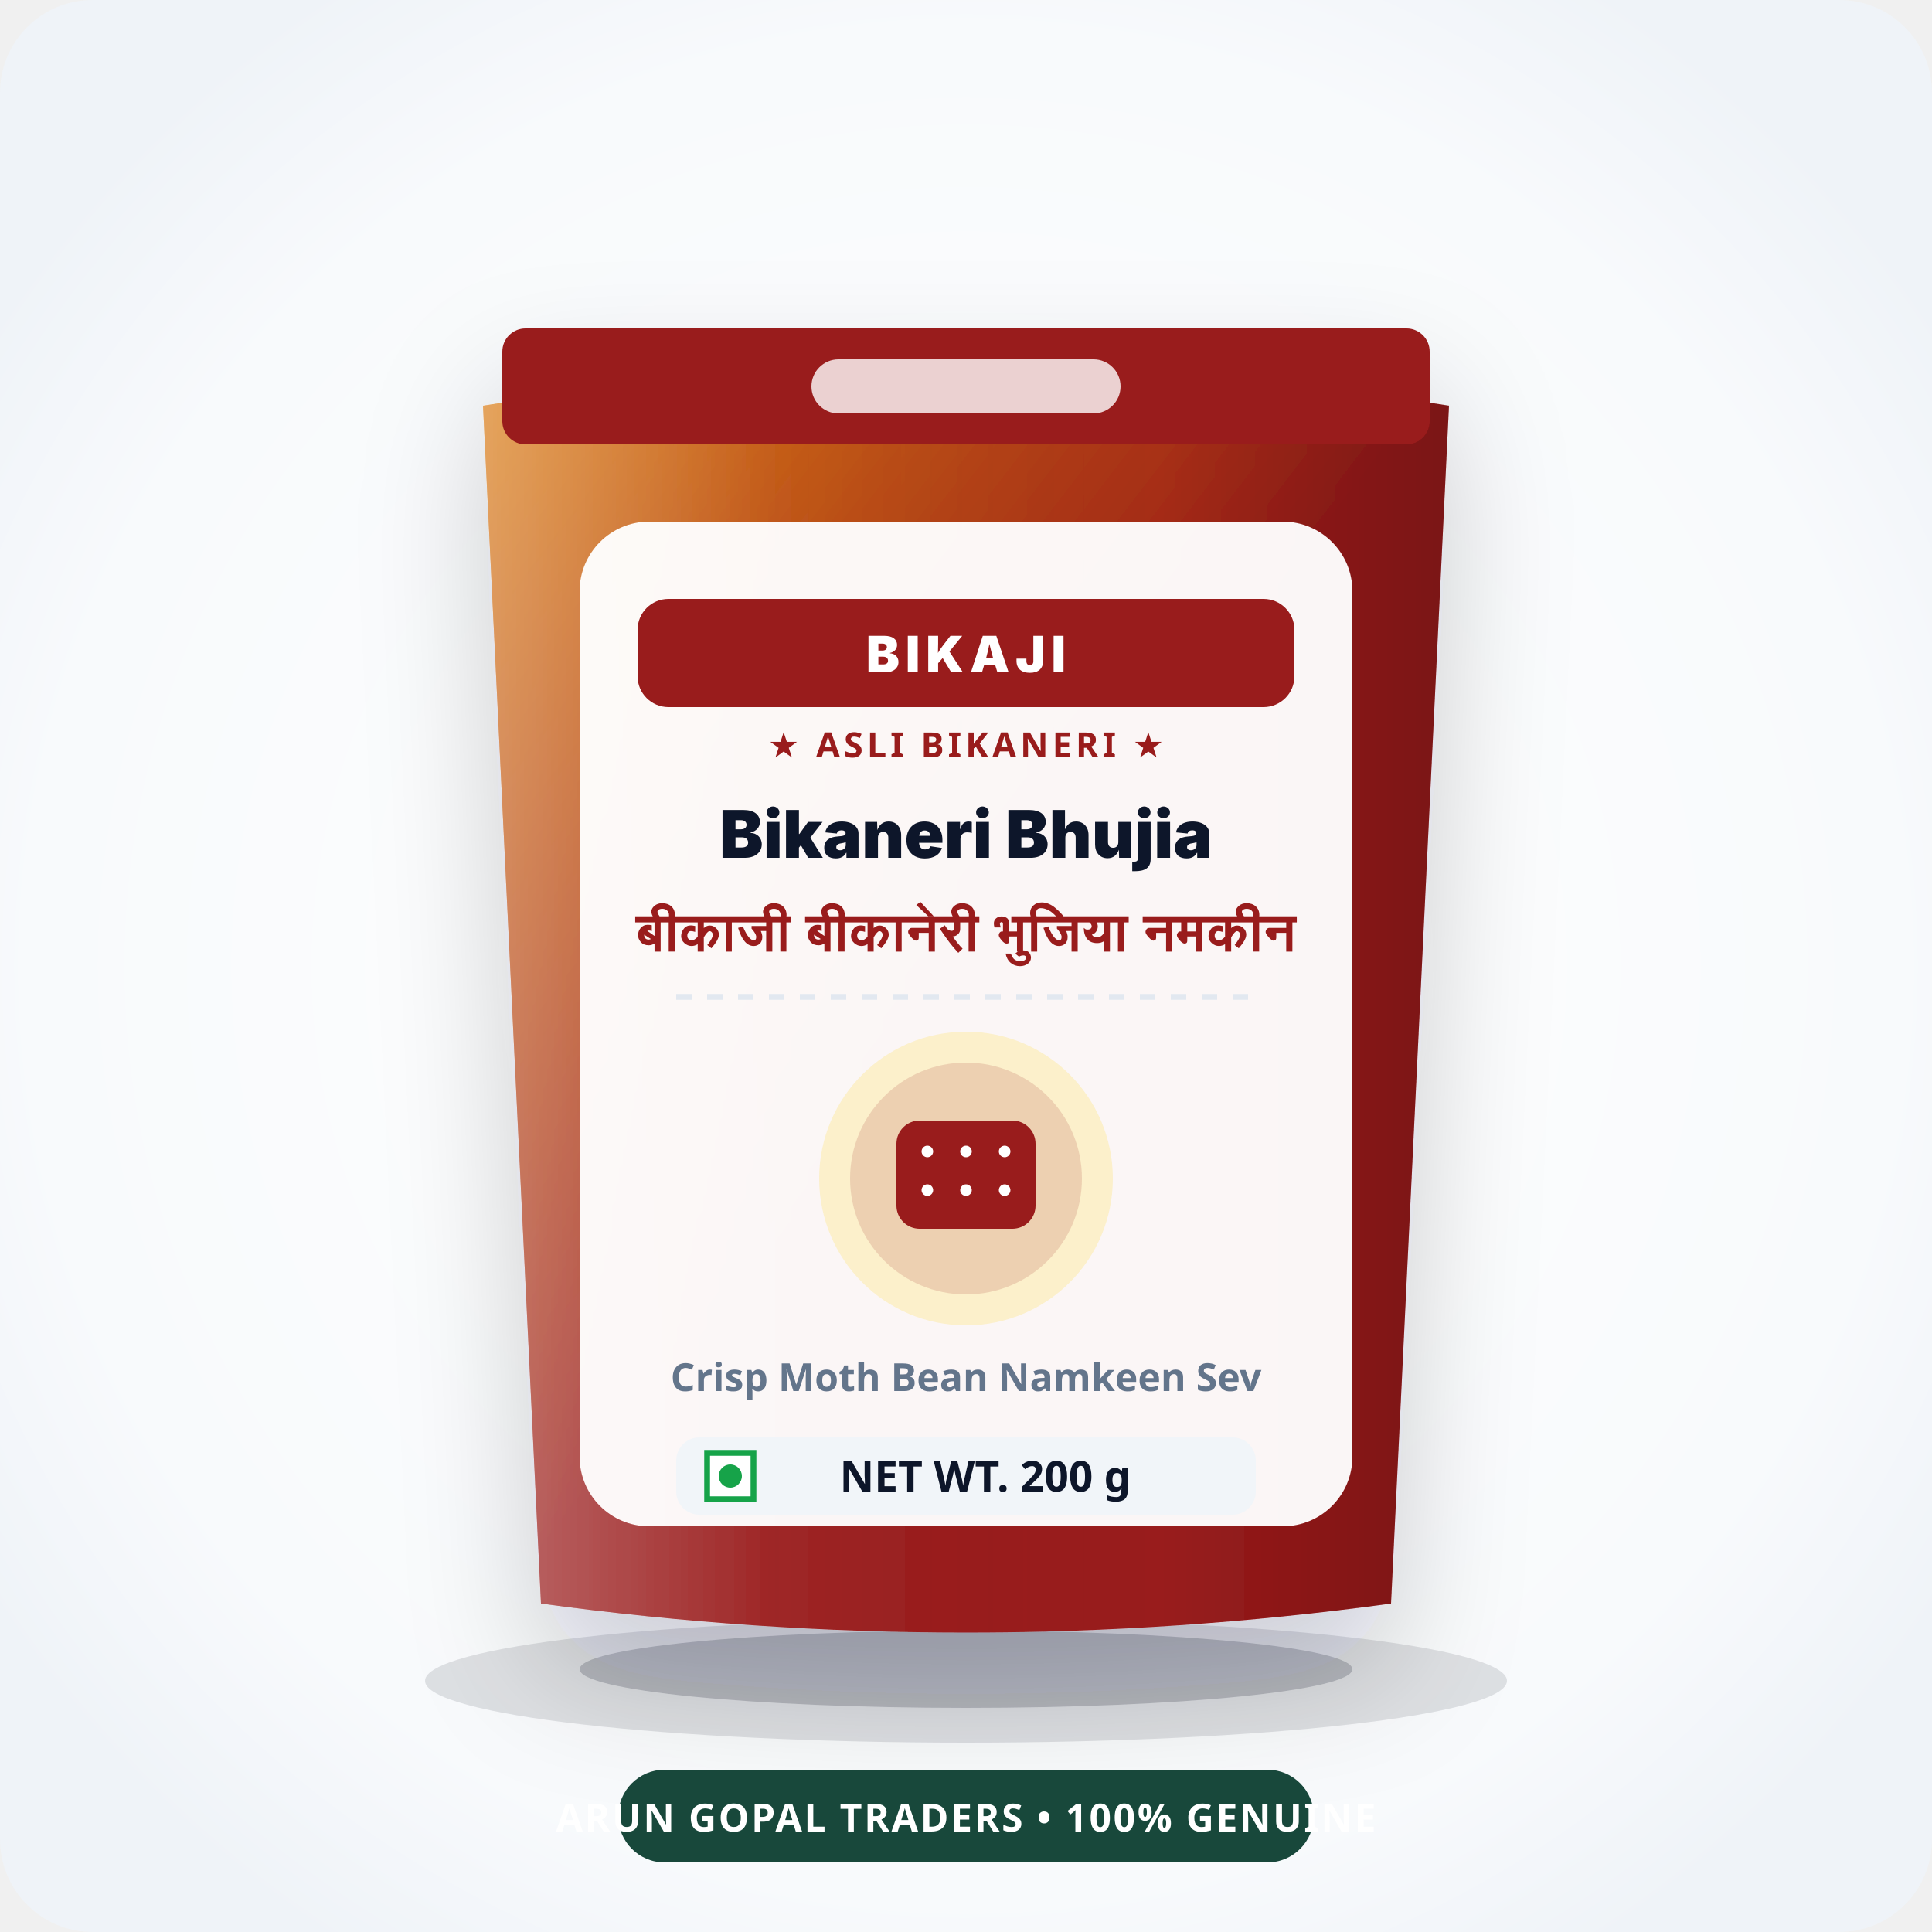
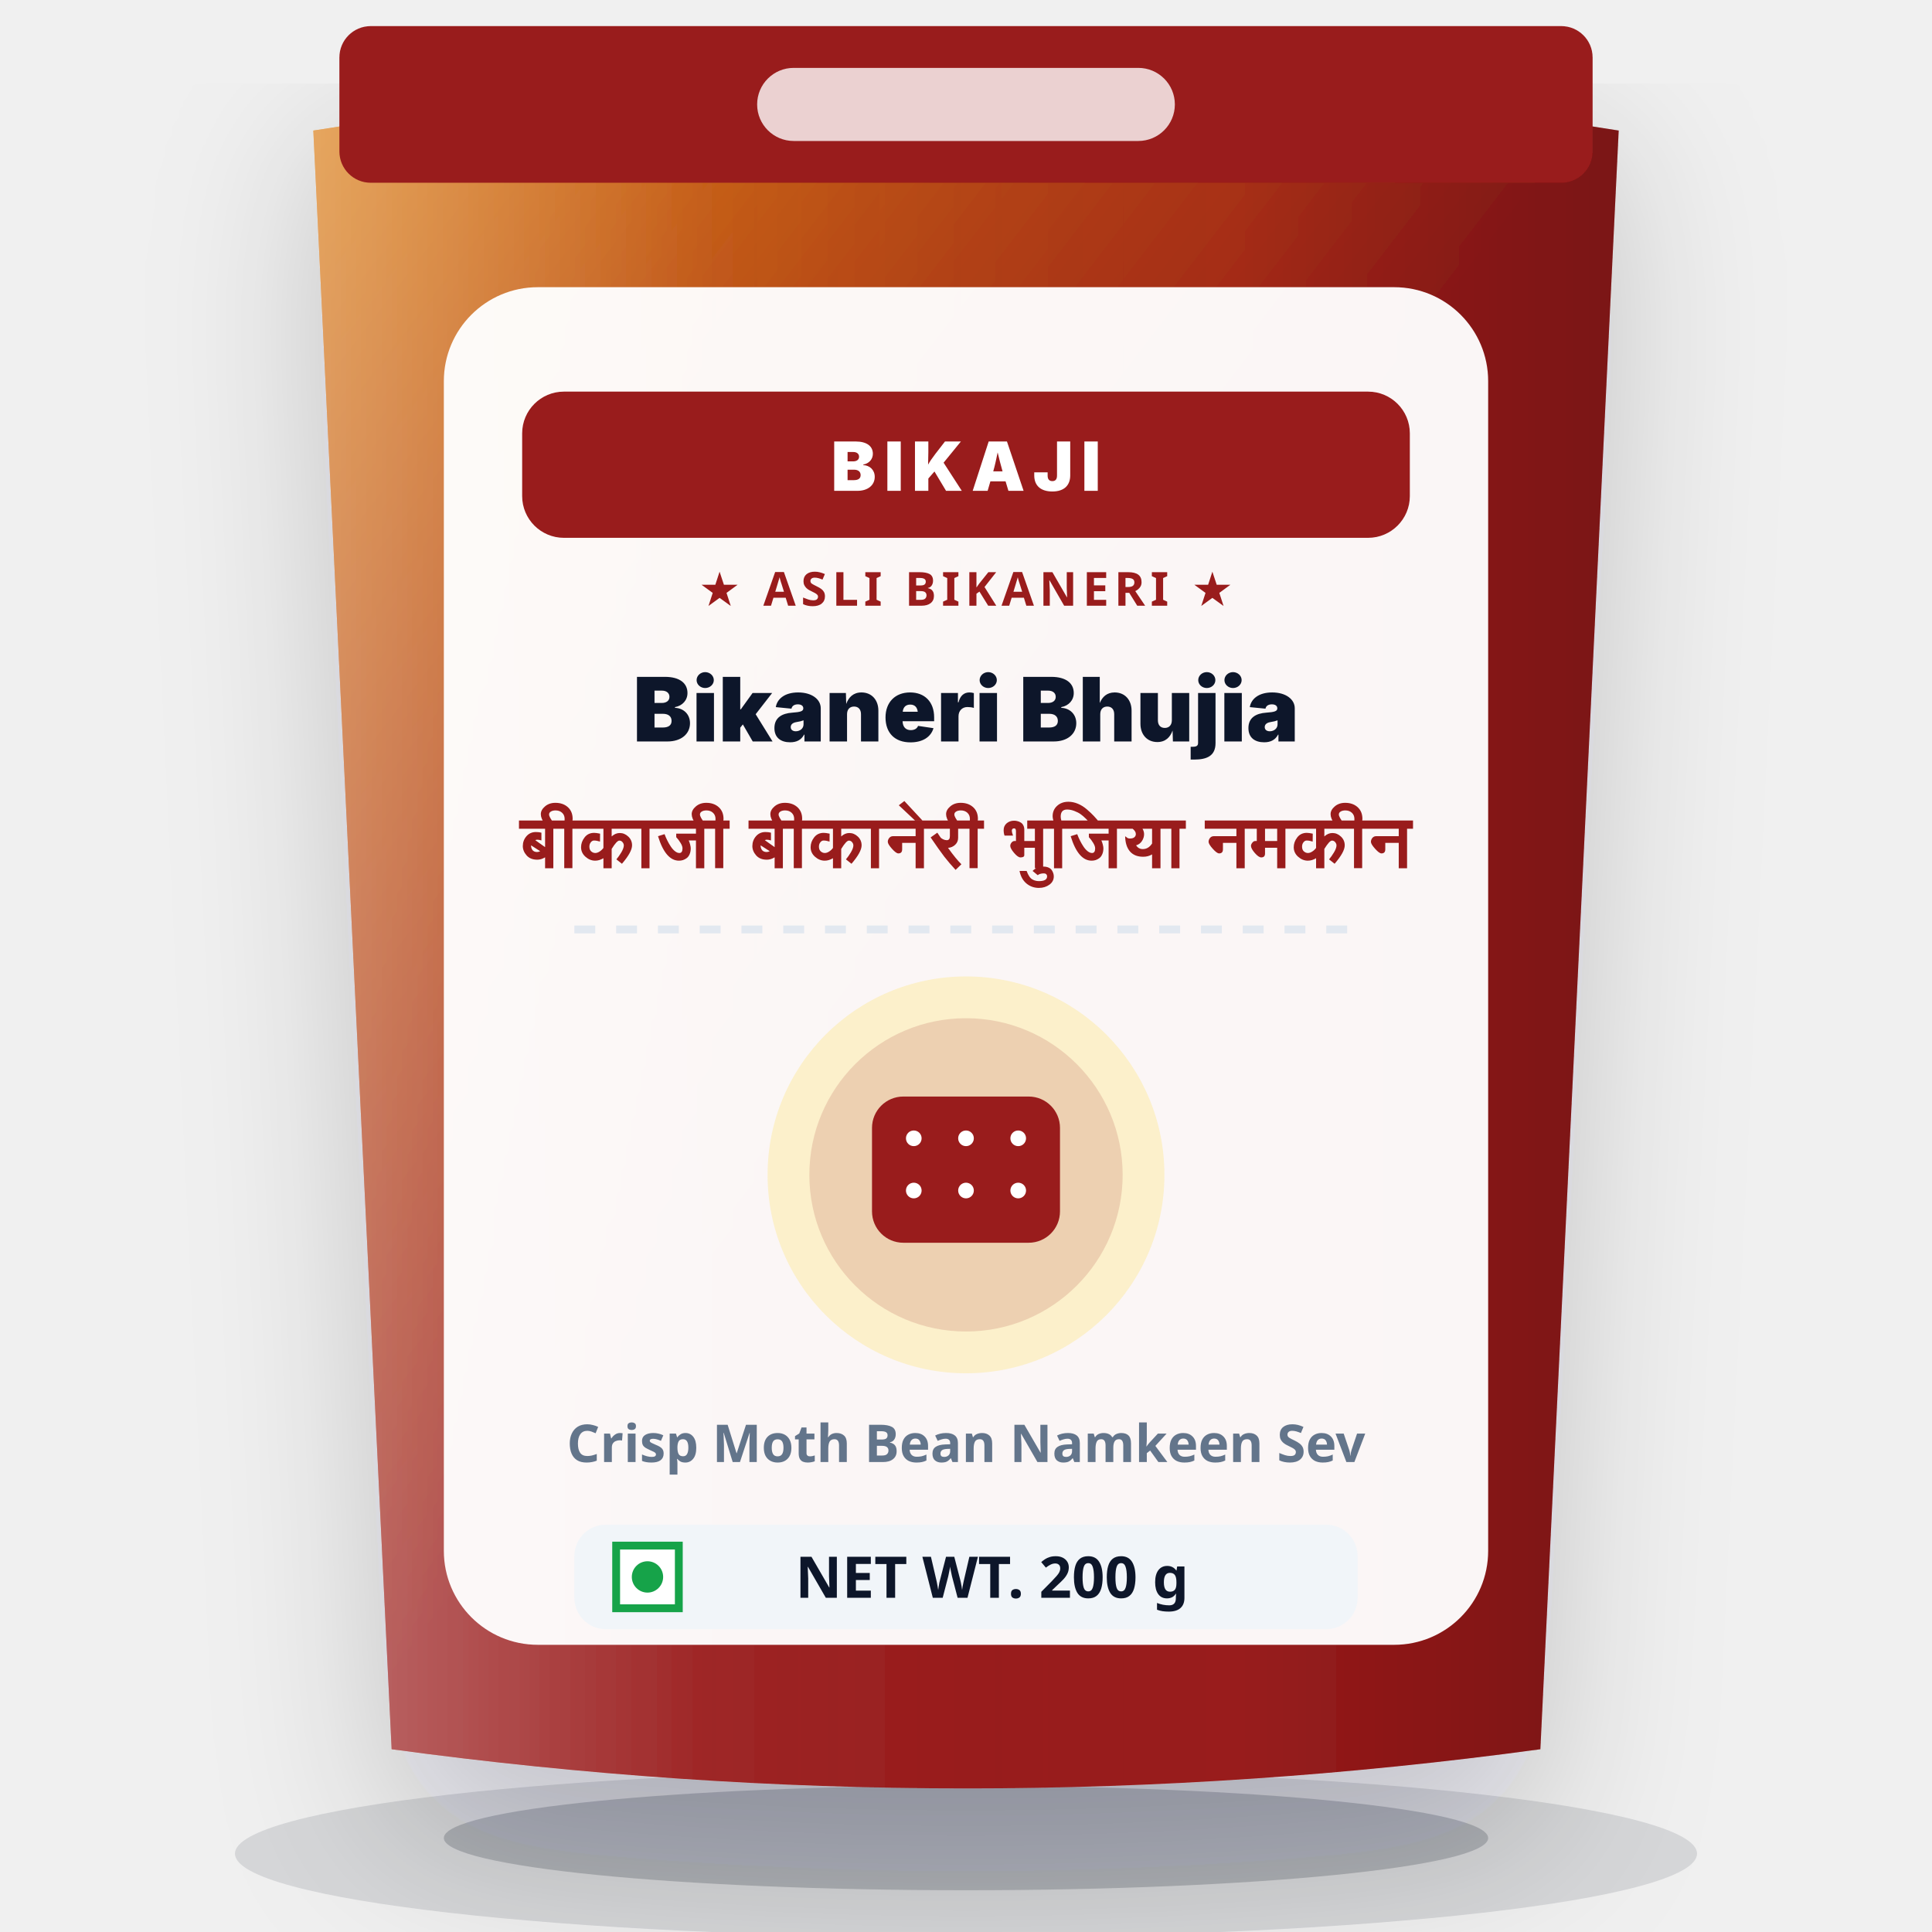
- <svg xmlns="http://www.w3.org/2000/svg" viewBox="0 0 500 500" width="500" height="500">
+ <svg xmlns="http://www.w3.org/2000/svg" viewBox="110 80 280 370" width="500" height="500">
  <defs>
    <radialGradient id="bgGrad" cx="50%" cy="50%" r="60%">
      <stop offset="0%" stop-color="#FFFFFF" />
      <stop offset="80%" stop-color="#F8FAFC" />
      <stop offset="100%" stop-color="#EFF3F8" />
    </radialGradient>
    <linearGradient id="packGrad_bikajibhujiasvg" x1="0%" y1="0%" x2="100%" y2="100%">
      <stop offset="0%" stop-color="#D97706" />
      <stop offset="50%" stop-color="#991B1B" />
      <stop offset="100%" stop-color="#991B1B" />
    </linearGradient>
    <linearGradient id="sheen" x1="0%" y1="0%" x2="100%" y2="0%">
      <stop offset="0%" stop-color="#FFFFFF" stop-opacity="0.35" />
      <stop offset="30%" stop-color="#FFFFFF" stop-opacity="0.05" />
      <stop offset="70%" stop-color="#000000" stop-opacity="0" />
      <stop offset="100%" stop-color="#000000" stop-opacity="0.2" />
    </linearGradient>
    <filter id="softShadow" x="-20%" y="-20%" width="140%" height="150%">
      <feDropShadow dx="0" dy="16" stdDeviation="16" flood-color="#0F172A" flood-opacity="0.18" />
    </filter>
  </defs>
-   <rect width="500" height="500" rx="24" fill="url(#bgGrad)" />
  <ellipse cx="250" cy="435" rx="140" ry="16" fill="#0F172A" opacity="0.12" />
  <ellipse cx="250" cy="432" rx="100" ry="10" fill="#0F172A" opacity="0.20" />
  <g filter="url(#softShadow)">
    <path d="M 125 105 Q 250 85 375 105 L 360 415 Q 250 430 140 415 Z" fill="url(#packGrad_bikajibhujiasvg)" />
    <path d="M 125 105 Q 250 85 375 105 L 360 415 Q 250 430 140 415 Z" fill="url(#sheen)" />
    <rect x="130" y="85" width="240" height="30" rx="6" fill="#991B1B" />
    <rect x="210" y="93" width="80" height="14" rx="7" fill="#FFFFFF" opacity="0.8" />
    <rect x="150" y="135" width="200" height="260" rx="18" fill="#FFFFFF" opacity="0.96" />
    <rect x="165" y="155" width="170" height="28" rx="8" fill="#991B1B" />
    <text x="250" y="174" text-anchor="middle" fill="#FFFFFF" font-family="system-ui, -apple-system, BlinkMacSystemFont, sans-serif" font-weight="900" font-size="13" letter-spacing="1.5">
      BIKAJI
    </text>
    <text x="250" y="196" text-anchor="middle" fill="#991B1B" font-family="system-ui, sans-serif" font-weight="800" font-size="9" letter-spacing="1">
      ★ ASLI BIKANERI ★
    </text>
    <text x="250" y="222" text-anchor="middle" fill="#0F172A" font-family="system-ui, -apple-system, BlinkMacSystemFont, sans-serif" font-weight="900" font-size="17">
      Bikaneri Bhujia
    </text>
    <text x="250" y="246" text-anchor="middle" fill="#991B1B" font-family="system-ui, -apple-system, BlinkMacSystemFont, sans-serif" font-weight="700" font-size="14">
      बीकाजी बीकानेरी भुजिया नमकीन
    </text>
    <line x1="175" y1="258" x2="325" y2="258" stroke="#E2E8F0" stroke-width="1.5" stroke-dasharray="4,4" />
    <circle cx="250" cy="305" r="38" fill="#FDE68A" opacity="0.4" />
    <circle cx="250" cy="305" r="30" fill="#991B1B" opacity="0.15" />
    <rect x="232" y="290" width="36" height="28" rx="6" fill="#991B1B" />
    <circle cx="240" cy="298" r="1.5" fill="#FFFFFF" />
    <circle cx="250" cy="298" r="1.5" fill="#FFFFFF" />
    <circle cx="260" cy="298" r="1.5" fill="#FFFFFF" />
    <circle cx="240" cy="308" r="1.5" fill="#FFFFFF" />
    <circle cx="250" cy="308" r="1.5" fill="#FFFFFF" />
    <circle cx="260" cy="308" r="1.5" fill="#FFFFFF" />
    <text x="250" y="360" text-anchor="middle" fill="#64748B" font-family="system-ui, sans-serif" font-weight="600" font-size="10">
      Crisp Moth Bean Namkeen Sev
    </text>
    <rect x="175" y="372" width="150" height="20" rx="6" fill="#F1F5F9" />
    <rect x="183" y="376" width="12" height="12" fill="#FFFFFF" stroke="#16A34A" stroke-width="1.5" />
    <circle cx="189" cy="382" r="3" fill="#16A34A" />
    <text x="255" y="386" text-anchor="middle" fill="#0F172A" font-family="system-ui, sans-serif" font-weight="800" font-size="11">
      NET WT. 200 g
    </text>
  </g>
-   <rect x="160" y="458" width="180" height="24" rx="12" fill="#18483B" />
-   <text x="250" y="474" text-anchor="middle" fill="#FFFFFF" font-family="system-ui, sans-serif" font-weight="800" font-size="10" letter-spacing="0.5">
-     ARUN GOPAL TRADERS • 100% GENUINE
-   </text>
</svg>
